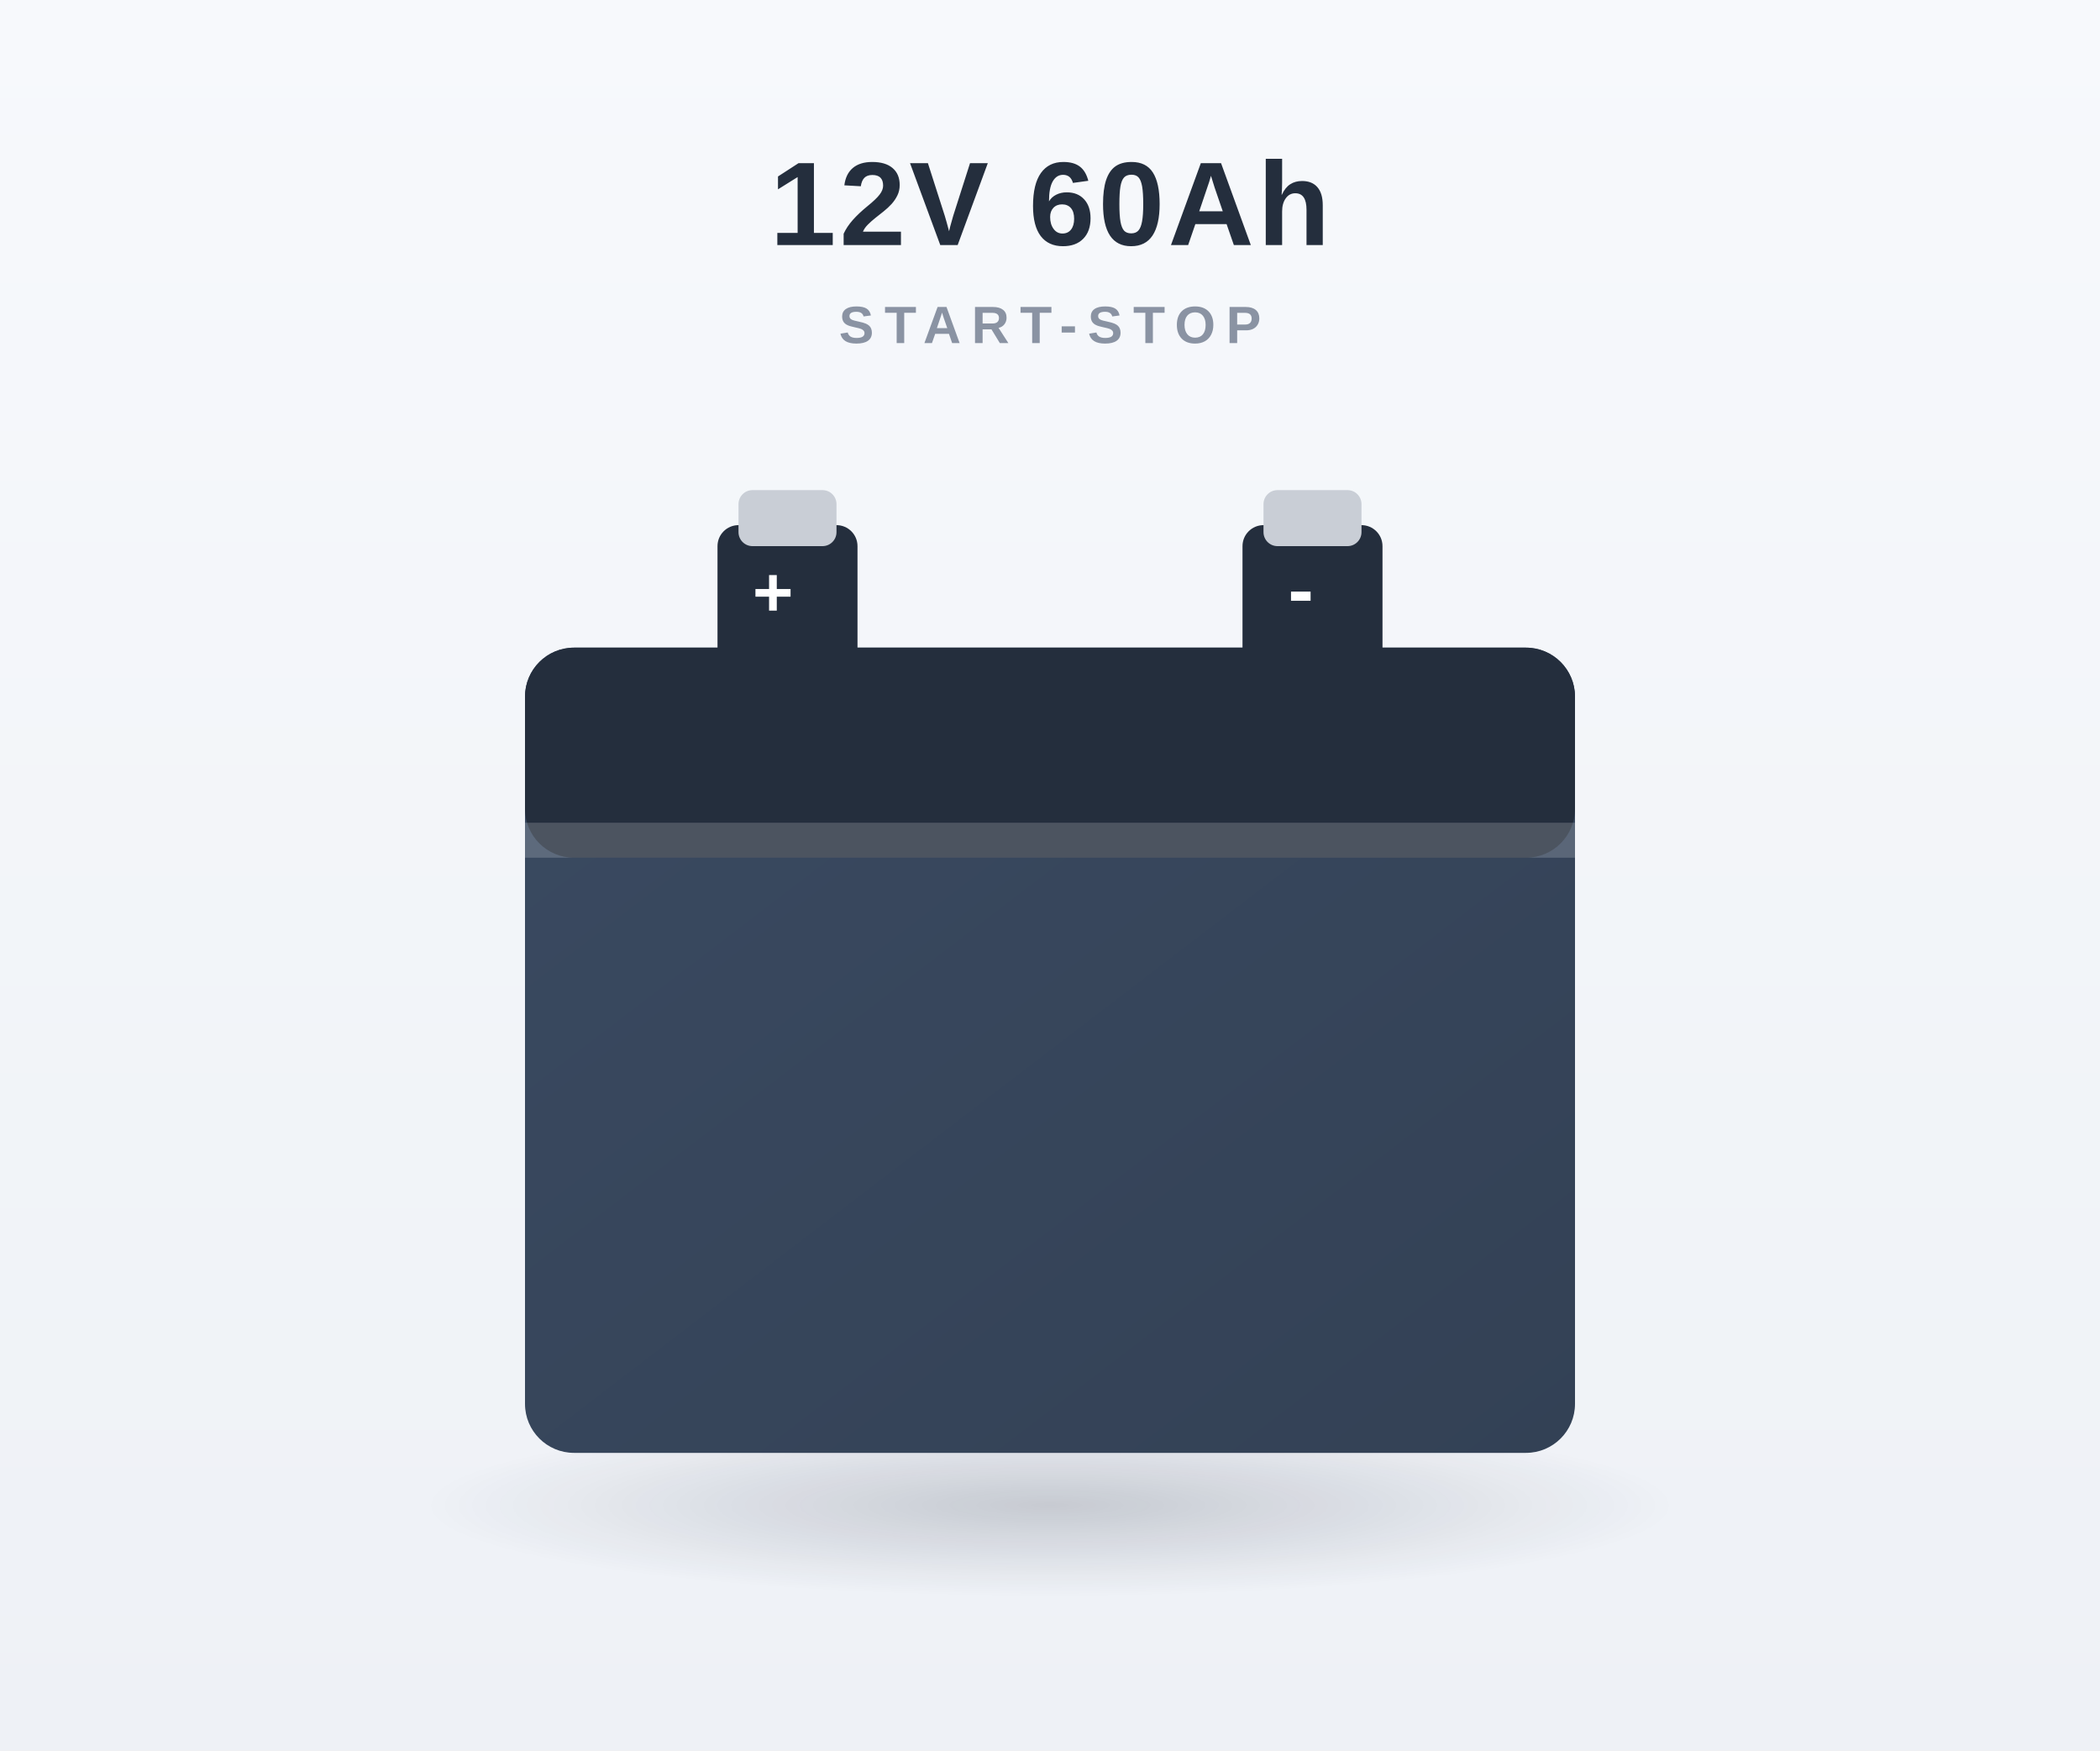
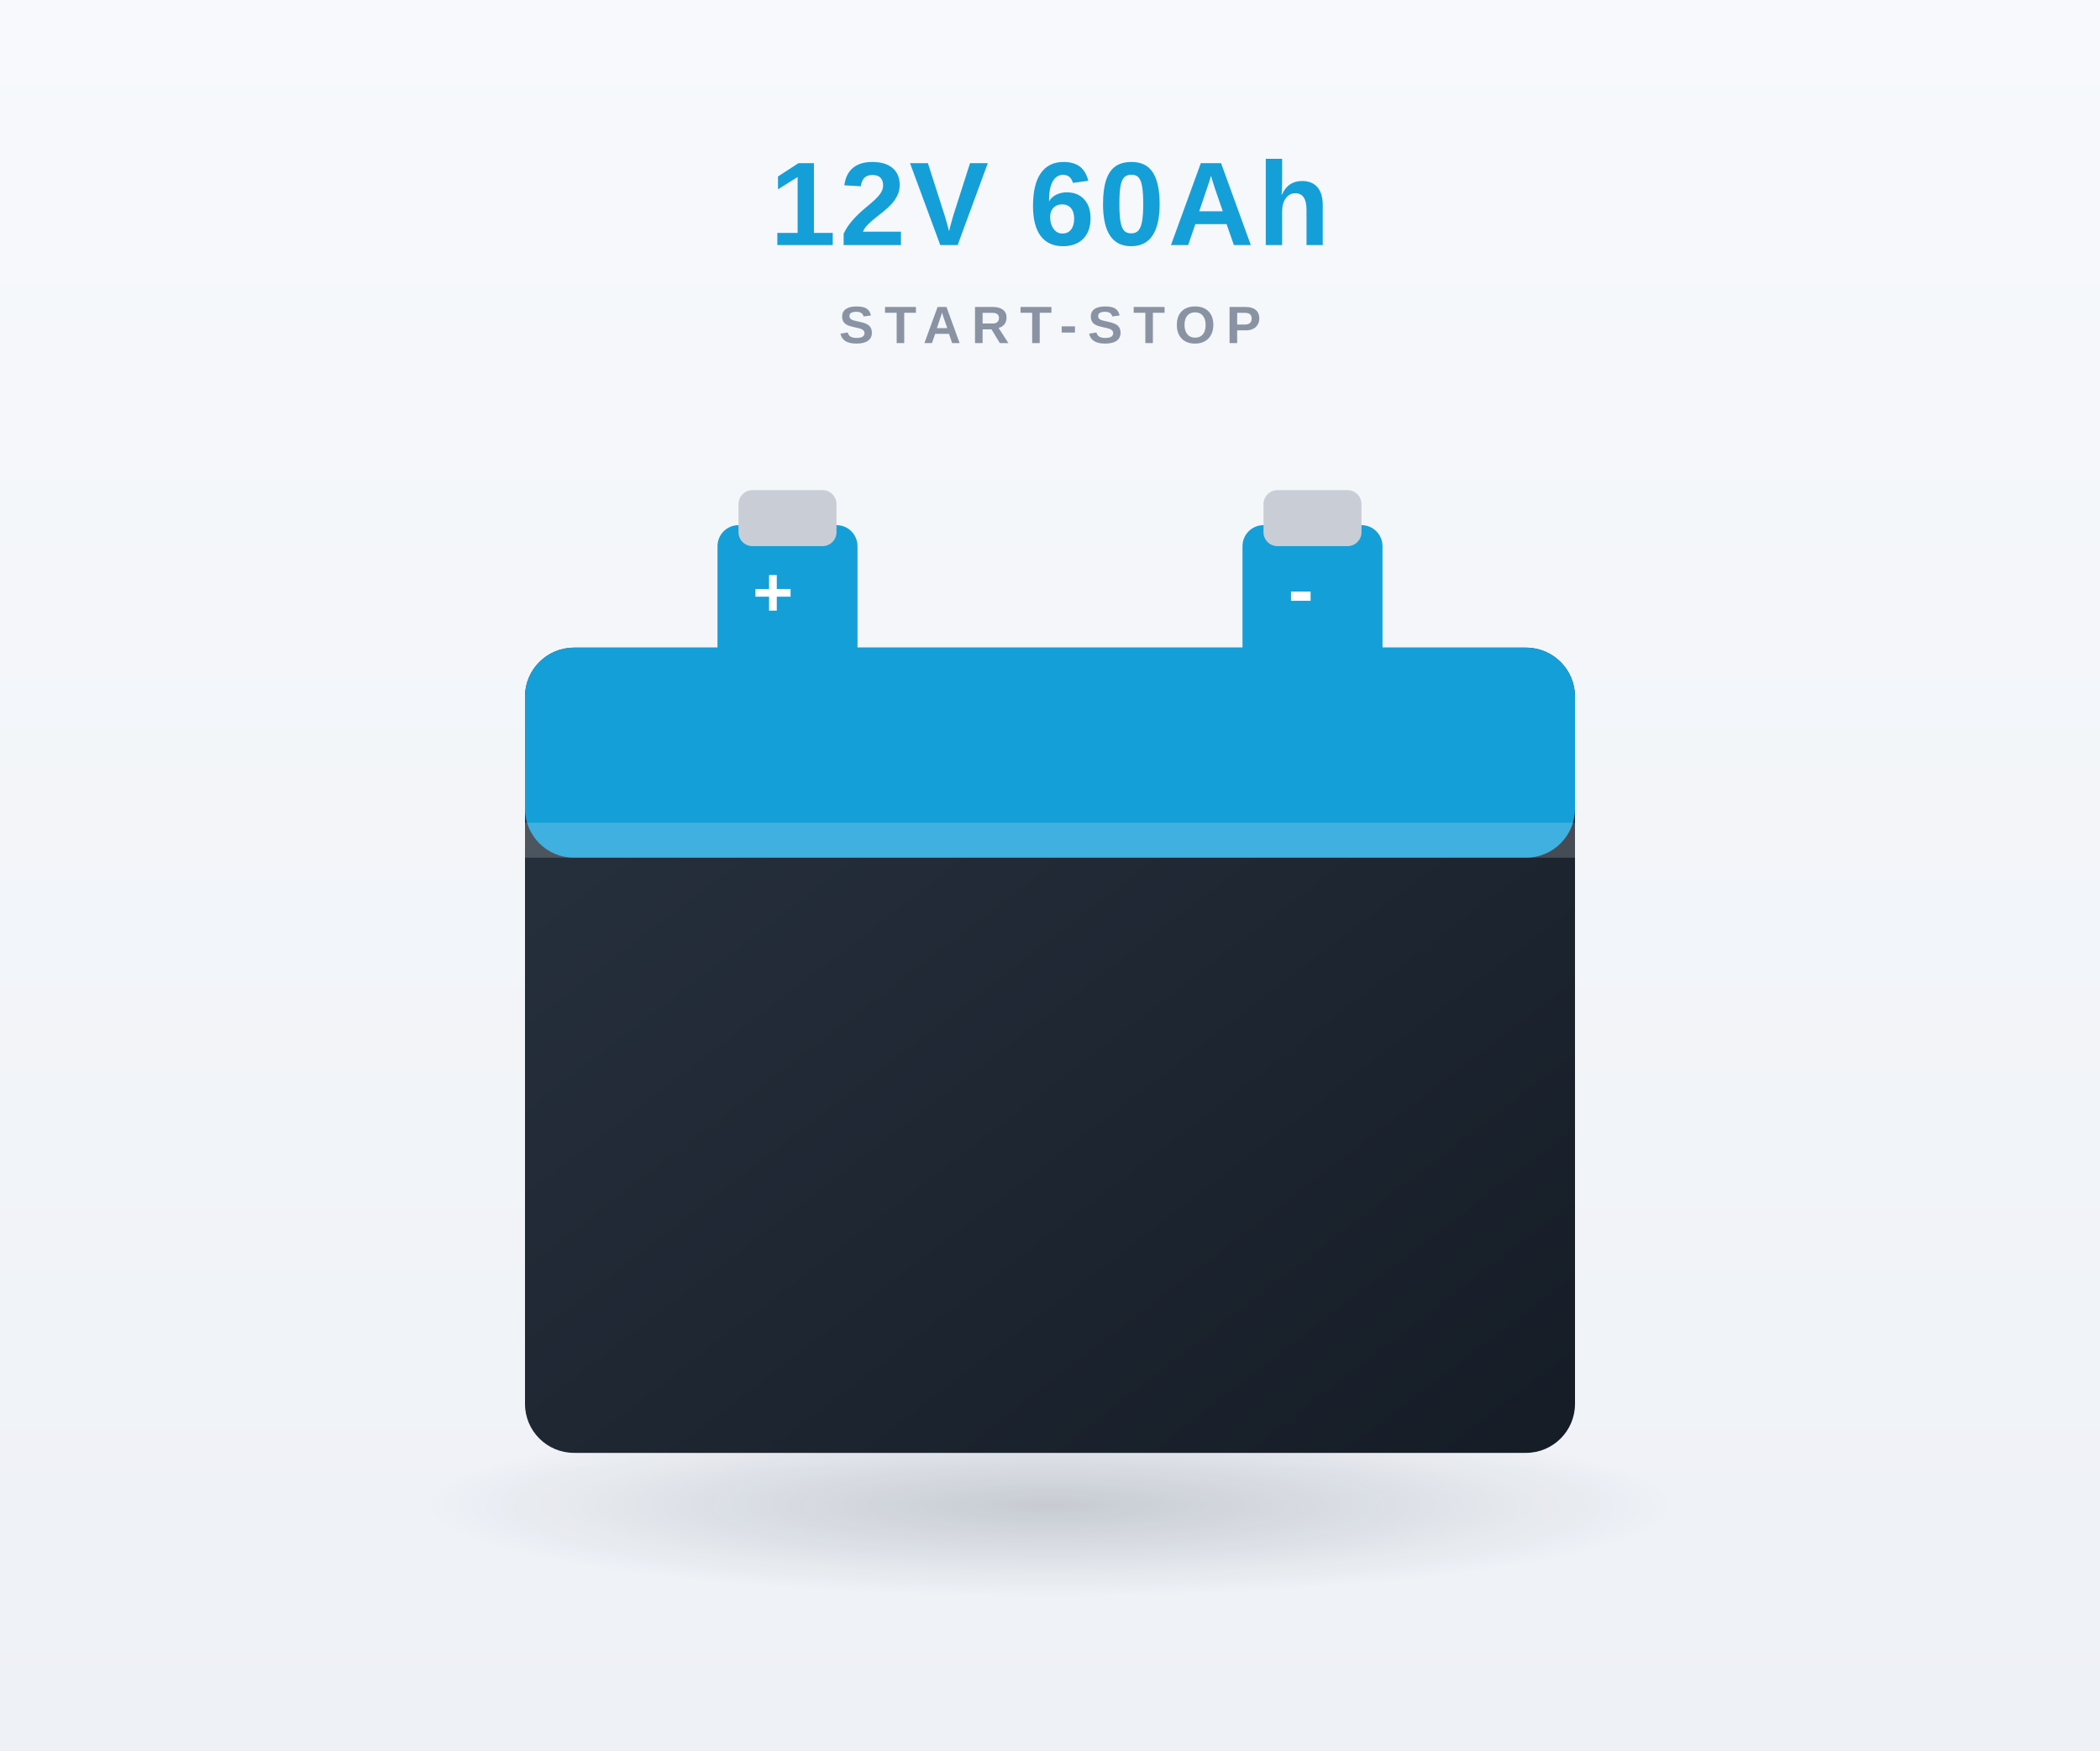
<svg xmlns="http://www.w3.org/2000/svg" viewBox="0 0 600 500" width="600" height="500">
  <defs>
    <linearGradient id="bg" x1="0" y1="0" x2="0" y2="1">
      <stop offset="0" stop-color="#f7f9fc" />
      <stop offset="1" stop-color="#eef1f6" />
    </linearGradient>
    <linearGradient id="body" x1="0" y1="0" x2="1" y2="1">
-       <stop offset="0" stop-color="#3a4a61" />
-       <stop offset="1" stop-color="#334155" />
+       <stop offset="0" stop-color="#28323f" />
+       <stop offset="1" stop-color="#151c26" />
    </linearGradient>
    <radialGradient id="shadow" cx="0.5" cy="0.5" r="0.5">
      <stop offset="0" stop-color="rgba(15,23,42,.18)" />
      <stop offset="1" stop-color="rgba(15,23,42,0)" />
    </radialGradient>
  </defs>
  <rect width="600" height="500" fill="url(#bg)" />
  <ellipse cx="300" cy="430" rx="180" ry="26" fill="url(#shadow)" />
  <rect x="150" y="185" width="300" height="230" rx="14" fill="url(#body)" />
-   <rect x="150" y="185" width="300" height="60" rx="14" fill="#242e3d" />
+   <rect x="150" y="185" width="300" height="60" rx="14" fill="#159fd8" />
  <rect x="150" y="235" width="300" height="10" fill="rgba(255,255,255,.18)" />
-   <rect x="205" y="150" width="40" height="42" rx="6" fill="#242e3d" />
-   <rect x="355" y="150" width="40" height="42" rx="6" fill="#242e3d" />
+   <rect x="205" y="150" width="40" height="42" rx="6" fill="#159fd8" />
+   <rect x="355" y="150" width="40" height="42" rx="6" fill="#159fd8" />
  <rect x="211" y="140" width="28" height="16" rx="4" fill="#c9ced6" />
  <rect x="361" y="140" width="28" height="16" rx="4" fill="#c9ced6" />
  <text x="215" y="176" font-family="Arial" font-size="20" font-weight="700" fill="#fff">+</text>
  <text x="368" y="176" font-family="Arial" font-size="22" font-weight="700" fill="#fff">-</text>
-   <text x="300" y="70" text-anchor="middle" font-family="Arial, sans-serif" font-size="34" font-weight="800" fill="#242e3d" letter-spacing="1">12V 60Ah</text>
+   <text x="300" y="70" text-anchor="middle" font-family="Arial, sans-serif" font-size="34" font-weight="800" fill="#159fd8" letter-spacing="1">12V 60Ah</text>
  <text x="300" y="98" text-anchor="middle" font-family="Arial, sans-serif" font-size="15" font-weight="600" fill="#8a93a3" letter-spacing="3">START-STOP</text>
</svg>
